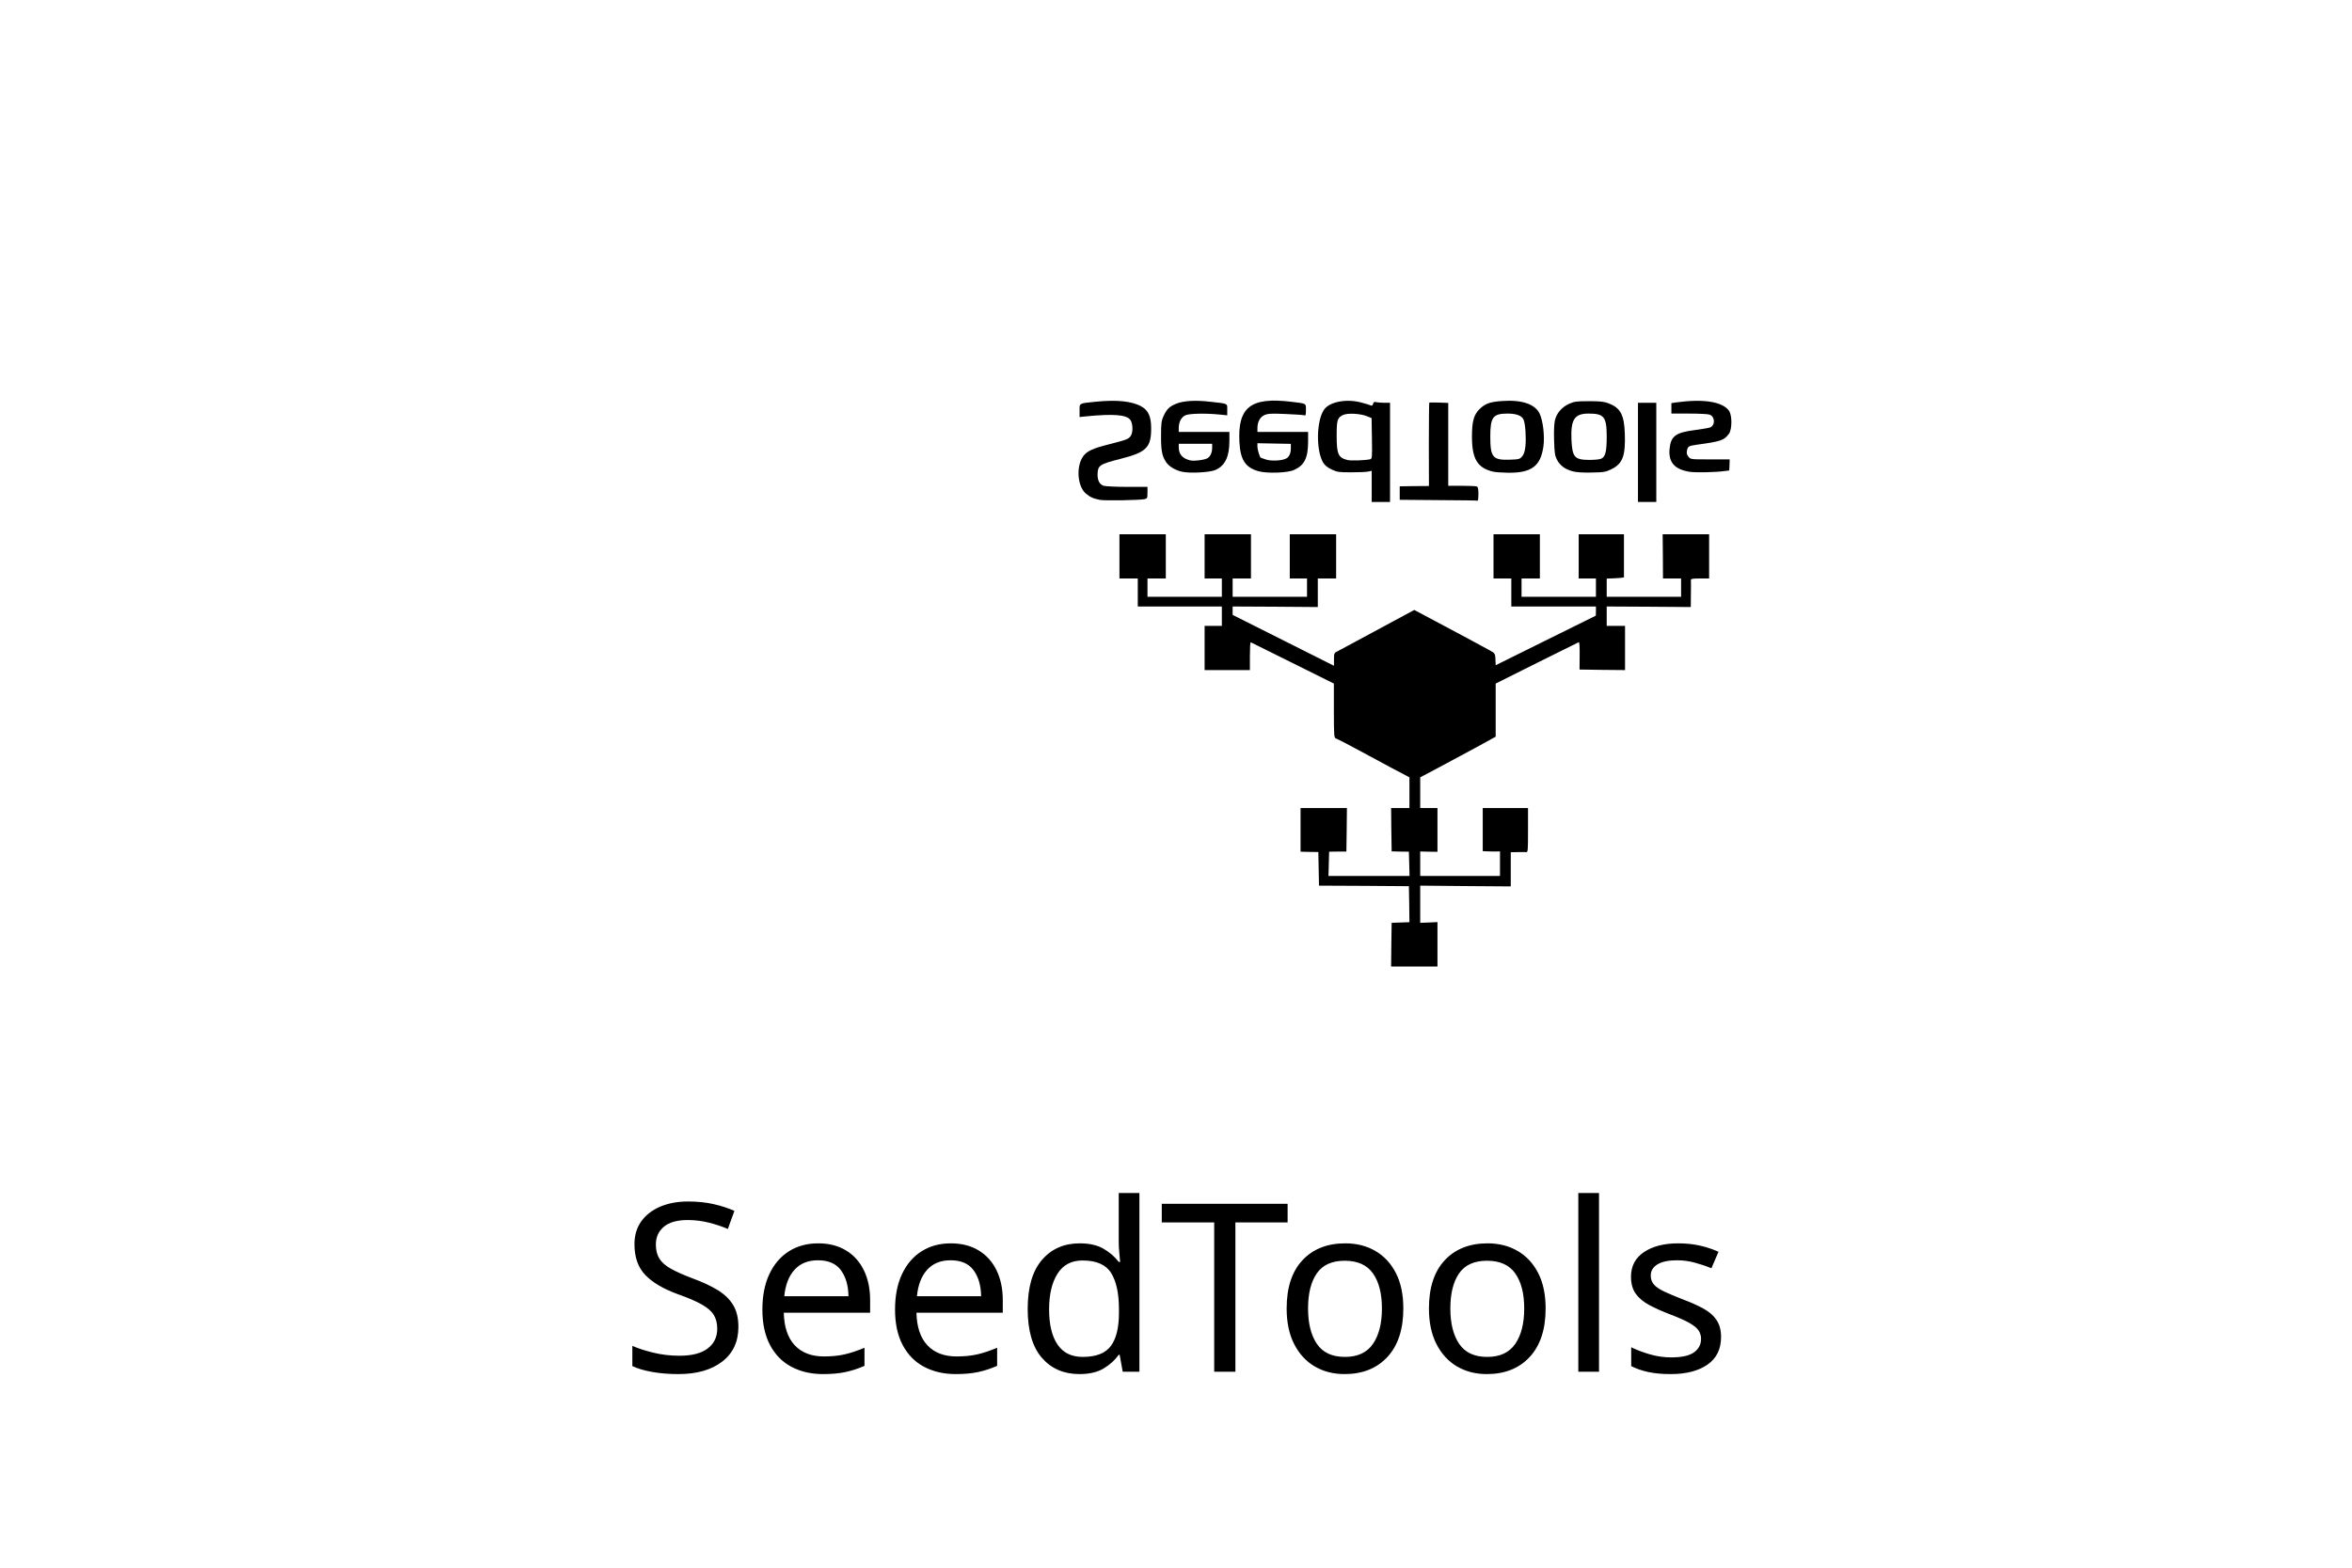
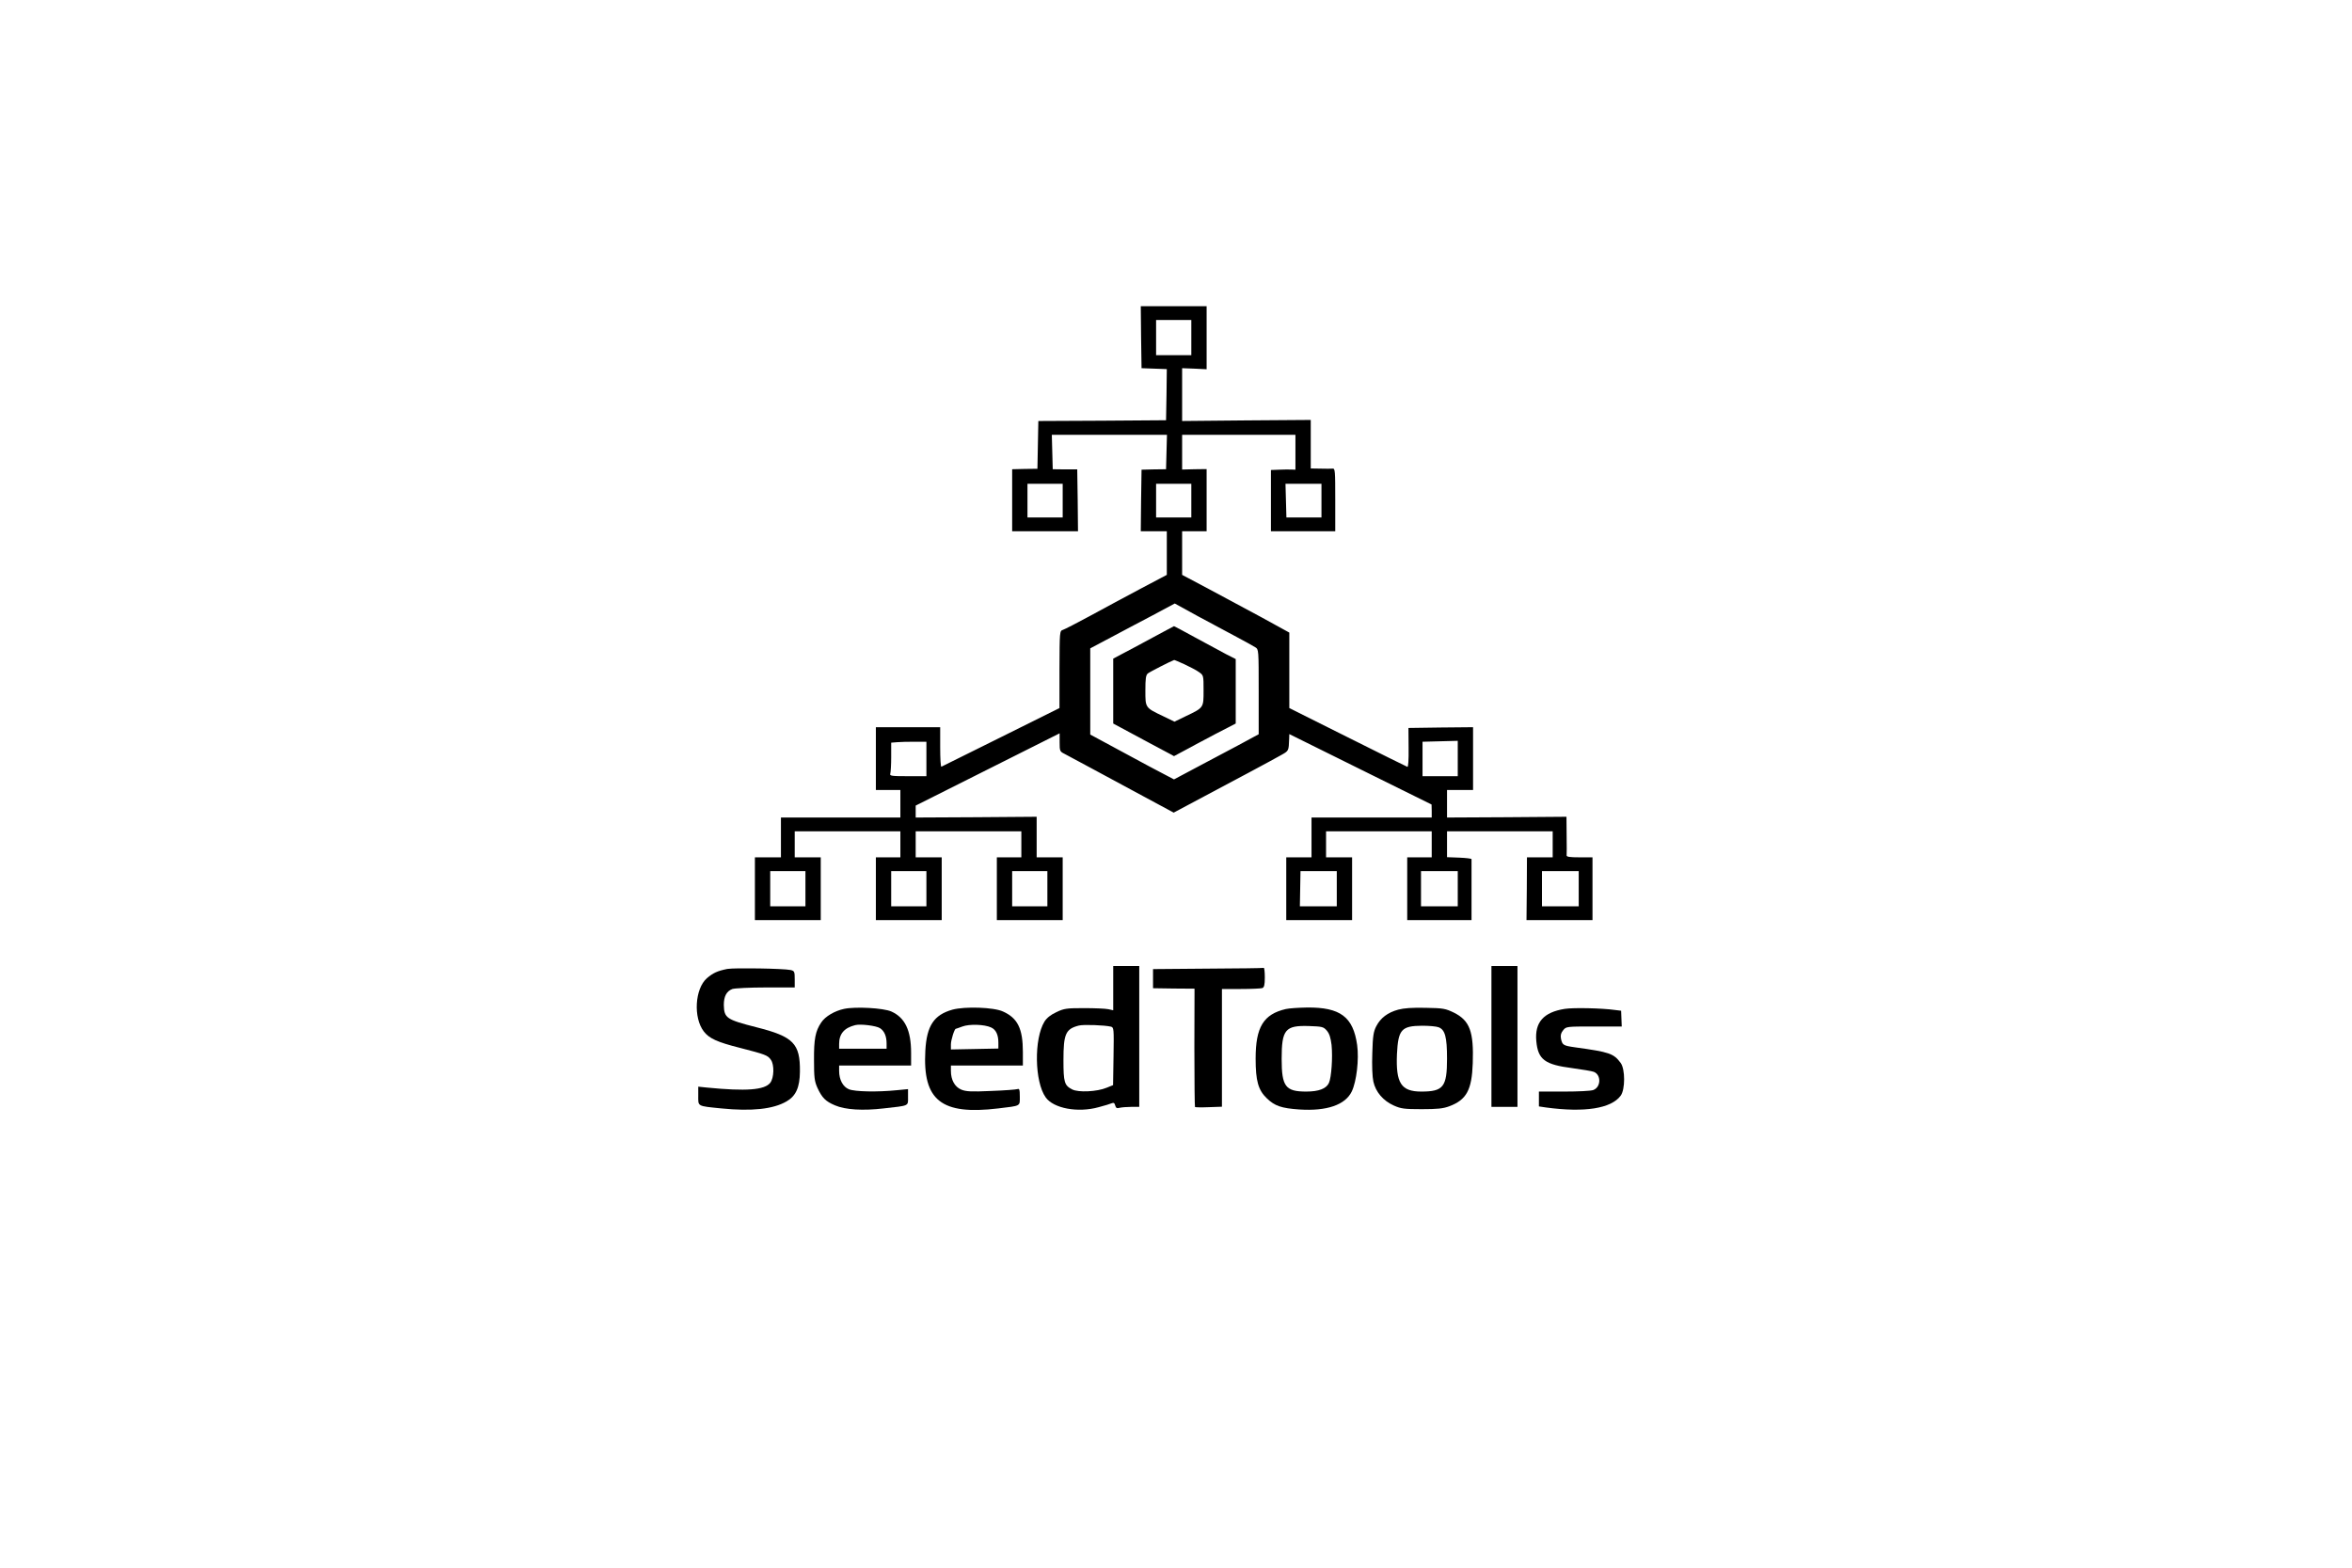
- <svg xmlns="http://www.w3.org/2000/svg" width="1200" height="800" viewBox="0 0 1200 800" preserveAspectRatio="xMidYMid meet">
-   <g transform="translate(300,40) scale(0.055)" fill="currentColor" stroke="none">
-     <path d="M7452 8038 l3 -203 83 -3 82 -3 -2 -167 -3 -167 -417 -3 -417 -2 -3     -156 -3 -156 -82 -1 -83 -2 0 -202 0 -203 215 0 215 0 -2 202 -3 202 -80 0     -80 1 -3 113 -3 112 376 0 376 0 -3 -112 -3 -113 -80 -1 -80 -2 -3 -201 -2     -201 85 0 85 0 0 -142 0 -143 -178 -94 c-97 -52 -245 -131 -327 -176 -83 -45     -161 -85 -173 -89 -22 -7 -22 -9 -23 -259 l0 -252 -382 -190 c-210 -104 -385     -191 -389 -193 -5 -2 -8 55 -8 127 l0 131 -210 0 -210 0 0 -205 0 -205 80 0     80 0 0 -90 0 -90 -390 0 -390 0 0 -130 0 -130 -85 0 -85 0 0 -205 0 -205 215     0 215 0 0 205 0 205 -85 0 -85 0 0 85 0 85 345 0 345 0 0 -85 0 -85 -80 0 -80     0 0 -205 0 -205 215 0 215 0 0 205 0 205 -85 0 -85 0 0 85 0 85 345 0 345 0 0     -85 0 -85 -80 0 -80 0 0 -205 0 -205 215 0 215 0 0 205 0 205 -85 0 -85 0 0     133 0 132 -395 -3 -395 -2 0 39 0 39 470 236 470 236 0 -59 c0 -56 2 -60 30     -74 16 -9 96 -51 177 -95 82 -44 236 -127 343 -185 l195 -105 90 48 c294 156     567 302 610 327 52 29 51 27 54 108 l1 30 464 -230 465 -230 1 -42 0 -43 -392     0 -393 0 0 -130 0 -130 -82 0 -83 0 0 -205 0 -205 215 0 215 0 0 205 0 205     -85 0 -85 0 0 85 0 85 345 0 345 0 0 -85 0 -85 -80 0 -80 0 0 -205 0 -205 210     0 210 0 0 195 c0 107 0 198 0 203 0 4 -36 8 -80 10 l-80 3 0 84 0 85 345 0     345 0 0 -85 0 -85 -84 0 -84 0 -1 -205 -2 -205 216 0 215 0 0 205 0 205 -85 0     c-63 0 -85 3 -84 13 1 6 1 66 0 132 l-1 120 -390 -3 -390 -2 0 90 0 90 85 0     85 0 0 205 0 205 -211 -2 -211 -3 1 -129 c1 -82 -2 -127 -8 -125 -6 2 -181 89     -391 194 l-380 190 0 246 0 247 -182 100 c-101 54 -258 139 -350 188 l-168 89     0 143 0 142 80 0 80 0 0 203 0 203 -80 -1 -80 -2 0 113 0 114 370 0 370 0 0     -114 0 -114 -27 1 c-16 1 -52 0 -80 -1 l-53 -2 0 -200 0 -200 210 0 210 0 0     206 c0 189 -1 205 -17 203 -10 -1 -46 -1 -80 0 l-63 1 0 159 0 158 -420 -3     -420 -4 0 172 0 173 80 -3 80 -4 0 206 0 206 -215 0 -215 0 2 -202z" />
-     <path d="M7605 6117 c-33 -18 -122 -65 -197 -106 l-138 -73 0 -212 0 -212 199     -107 198 -106 149 80 c82 44 173 92 202 106 l52 27 0 211 0 210 -63 32 c-34     18 -124 67 -200 108 -75 41 -138 75 -140 75 -1 -1 -29 -15 -62 -33z m130 -216     c36 -17 79 -39 95 -51 30 -21 30 -22 30 -120 0 -114 2 -112 -118 -169 l-72     -35 -72 35 c-120 57 -118 55 -118 169 0 77 3 100 16 111 12 10 151 81 172 88     1 1 32 -12 67 -28z" />
-     <path d="M7270 3785 l0 -144 -32 7 c-18 4 -89 7 -158 7 -114 0 -130 -2 -181     -26 -38 -18 -63 -38 -78 -62 -69 -112 -65 -393 8 -495 51 -72 210 -102 346     -64 39 10 77 22 86 26 12 5 18 1 22 -15 5 -17 11 -20 29 -15 13 3 47 6 76 6     l52 0 0 460 0 460 -85 0 -85 0 0 -145z m-15 -251 c19 -5 20 -12 17 -194 l-3     -188 -42 -17 c-62 -26 -185 -32 -225 -11 -51 26 -57 47 -57 191 0 171 14 204     100 226 29 8 170 3 210 -7z" />
+ <svg xmlns="http://www.w3.org/2000/svg" version="1.0" width="1536pt" height="1024pt" viewBox="0 0 1536 1024" preserveAspectRatio="xMidYMid meet">
+   <g transform="translate(0,1024) scale(0.1,-0.1)" fill="currentColor" stroke="none">
+     <path d="M7452 8038 l3 -203 83 -3 82 -3 -2 -167 -3 -167 -417 -3 -417 -2 -3 -156 -3 -156 -82 -1 -83 -2 0 -202 0 -203 215 0 215 0 -2 202 -3 202 -80 0 -80 1 -3 113 -3 112 376 0 376 0 -3 -112 -3 -113 -80 -1 -80 -2 -3 -201 -2 -201 85 0 85 0 0 -142 0 -143 -178 -94 c-97 -52 -245 -131 -327 -176 -83 -45 -161 -85 -173 -89 -22 -7 -22 -9 -23 -259 l0 -252 -382 -190 c-210 -104 -385 -191 -389 -193 -5 -2 -8 55 -8 127 l0 131 -210 0 -210 0 0 -205 0 -205 80 0 80 0 0 -90 0 -90 -390 0 -390 0 0 -130 0 -130 -85 0 -85 0 0 -205 0 -205 215 0 215 0 0 205 0 205 -85 0 -85 0 0 85 0 85 345 0 345 0 0 -85 0 -85 -80 0 -80 0 0 -205 0 -205 215 0 215 0 0 205 0 205 -85 0 -85 0 0 85 0 85 345 0 345 0 0 -85 0 -85 -80 0 -80 0 0 -205 0 -205 215 0 215 0 0 205 0 205 -85 0 -85 0 0 133 0 132 -395 -3 -395 -2 0 39 0 39 470 236 470 236 0 -59 c0 -56 2 -60 30 -74 16 -9 96 -51 177 -95 82 -44 236 -127 343 -185 l195 -105 90 48 c294 156 567 302 610 327 52 29 51 27 54 108 l1 30 464 -230 465 -230 1 -42 0 -43 -392 0 -393 0 0 -130 0 -130 -82 0 -83 0 0 -205 0 -205 215 0 215 0 0 205 0 205 -85 0 -85 0 0 85 0 85 345 0 345 0 0 -85 0 -85 -80 0 -80 0 0 -205 0 -205 210 0 210 0 0 195 c0 107 0 198 0 203 0 4 -36 8 -80 10 l-80 3 0 84 0 85 345 0 345 0 0 -85 0 -85 -84 0 -84 0 -1 -205 -2 -205 216 0 215 0 0 205 0 205 -85 0 c-63 0 -85 3 -84 13 1 6 1 66 0 132 l-1 120 -390 -3 -390 -2 0 90 0 90 85 0 85 0 0 205 0 205 -211 -2 -211 -3 1 -129 c1 -82 -2 -127 -8 -125 -6 2 -181 89 -391 194 l-380 190 0 246 0 247 -182 100 c-101 54 -258 139 -350 188 l-168 89 0 143 0 142 80 0 80 0 0 203 0 203 -80 -1 -80 -2 0 113 0 114 370 0 370 0 0 -114 0 -114 -27 1 c-16 1 -52 0 -80 -1 l-53 -2 0 -200 0 -200 210 0 210 0 0 206 c0 189 -1 205 -17 203 -10 -1 -46 -1 -80 0 l-63 1 0 159 0 158 -420 -3 -420 -4 0 172 0 173 80 -3 80 -4 0 206 0 206 -215 0 -215 0 2 -202z m328 -3 l0 -115 -115 0 -115 0 0 115 0 115 115 0 115 0 0 -115z m-840 -1065 l0 -110 -115 0 -115 0 0 110 0 110 115 0 115 0 0 -110z m840 0 l0 -110 -115 0 -115 0 0 110 0 110 115 0 115 0 0 -110z m850 0 l0 -110 -114 0 -115 0 -3 110 -3 110 118 0 117 0 0 -110z m-555 -890 c55 -29 110 -60 123 -68 22 -14 22 -15 22 -291 l0 -277 -137 -74 c-76 -40 -201 -107 -277 -147 l-139 -74 -61 32 c-34 17 -157 83 -273 146 l-213 115 0 281 0 282 132 70 c72 39 197 104 276 146 l144 77 151 -83 c84 -45 197 -106 252 -135z m-2025 -797 l0 -113 -121 0 c-106 0 -120 2 -115 16 3 9 6 58 6 109 l0 94 38 3 c20 2 72 3 114 3 l78 0 0 -112z m3470 2 l0 -115 -115 0 -115 0 0 113 0 112 115 3 115 3 0 -116z m-4260 -850 l0 -115 -115 0 -115 0 0 115 0 115 115 0 115 0 0 -115z m790 0 l0 -115 -115 0 -115 0 0 115 0 115 115 0 115 0 0 -115z m790 0 l0 -115 -115 0 -115 0 0 115 0 115 115 0 115 0 0 -115z m1890 0 l0 -115 -121 0 -120 0 2 115 2 115 119 0 118 0 0 -115z m790 0 l0 -115 -120 0 -120 0 0 115 0 115 120 0 120 0 0 -115z m790 0 l0 -115 -120 0 -120 0 0 115 0 115 120 0 120 0 0 -115z" />
+     <path d="M7605 6117 c-33 -18 -122 -65 -197 -106 l-138 -73 0 -212 0 -212 199 -107 198 -106 149 80 c82 44 173 92 202 106 l52 27 0 211 0 210 -63 32 c-34 18 -124 67 -200 108 -75 41 -138 75 -140 75 -1 -1 -29 -15 -62 -33z m130 -216 c36 -17 79 -39 95 -51 30 -21 30 -22 30 -120 0 -114 2 -112 -118 -169 l-72 -35 -72 35 c-120 57 -118 55 -118 169 0 77 3 100 16 111 12 10 151 81 172 88 1 1 32 -12 67 -28z" />
+     <path d="M7270 3785 l0 -144 -32 7 c-18 4 -89 7 -158 7 -114 0 -130 -2 -181 -26 -38 -18 -63 -38 -78 -62 -69 -112 -65 -393 8 -495 51 -72 210 -102 346 -64 39 10 77 22 86 26 12 5 18 1 22 -15 5 -17 11 -20 29 -15 13 3 47 6 76 6 l52 0 0 460 0 460 -85 0 -85 0 0 -145z m-15 -251 c19 -5 20 -12 17 -194 l-3 -188 -42 -17 c-62 -26 -185 -32 -225 -11 -51 26 -57 47 -57 191 0 171 14 204 100 226 29 8 170 3 210 -7z" />
    <path d="M9740 3470 l0 -460 85 0 85 0 0 460 0 460 -85 0 -85 0 0 -460z" />
-     <path d="M4750 3911 c-65 -13 -93 -26 -134 -61 -78 -69 -89 -257 -20 -347 35     -46 87 -70 238 -108 163 -42 180 -48 200 -77 24 -33 21 -119 -4 -151 -37 -47     -158 -56 -412 -31 l-58 6 0 -60 c0 -70 -9 -66 150 -82 199 -20 340 -5 427 46     61 35 86 92 87 194 2 184 -42 229 -284 290 -196 50 -211 60 -213 146 0 56 18     90 56 104 17 5 113 10 218 10 l189 0 0 54 c0 50 -2 54 -27 60 -48 10 -366 15     -413 7z" />
-     <path d="M7888 3913 l-358 -3 0 -63 0 -62 135 -2 136 -1 -1 -385 c0 -211 2     -386 4 -388 2 -2 43 -3 90 -1 l86 3 0 385 0 384 124 0 c68 0 131 3 140 6 12 5     16 21 16 70 0 35 -3 63 -7 62 -5 -2 -169 -4 -365 -5z" />
-     <path d="M5512 3650 c-61 -13 -123 -49 -149 -89 -38 -56 -48 -108 -47 -246 0     -113 3 -137 22 -180 30 -65 53 -89 115 -115 67 -29 182 -36 318 -20 170 19     159 14 159 74 l0 52 -72 -7 c-128 -13 -275 -10 -314 6 -39 16 -64 62 -64 120     l0 35 235 0 235 0 0 83 c0 147 -40 230 -129 270 -52 23 -235 33 -309 17z m235     -126 c28 -18 43 -52 43 -100 l0 -34 -155 0 -155 0 0 31 c0 66 33 105 105 123     35 9 138 -4 162 -20z" />
-     <path d="M6220 3645 c-121 -34 -168 -105 -177 -268 -18 -325 104 -422 477     -377 149 18 140 13 140 77 0 46 -3 54 -16 49 -9 -3 -86 -9 -172 -12 -131 -6     -163 -4 -195 9 -42 18 -67 63 -67 122 l0 35 235 0 235 0 0 88 c0 153 -34 222     -130 265 -60 28 -249 34 -330 12z m252 -116 c32 -14 48 -48 48 -99 l0 -39     -155 -3 -155 -3 0 33 c0 28 23 102 32 102 2 0 21 7 43 15 45 17 144 14 187 -6z" />
-     <path d="M8397 3649 c-146 -34 -197 -118 -197 -324 0 -145 17 -206 74 -260 51     -49 95 -64 211 -72 180 -12 301 30 343 118 31 65 48 209 35 303 -26 184 -110     247 -327 245 -56 -1 -118 -5 -139 -10z m268 -141 c17 -20 25 -46 31 -94 8 -81     -1 -211 -17 -247 -17 -38 -66 -57 -149 -57 -135 0 -160 33 -160 213 0 192 23     220 178 215 88 -3 95 -5 117 -30z" />
-     <path d="M9131 3645 c-69 -19 -115 -54 -143 -108 -18 -35 -23 -63 -26 -176 -3     -82 0 -155 7 -186 15 -68 64 -125 133 -156 47 -21 68 -24 183 -24 103 0 140 4     180 19 112 42 147 106 153 281 7 206 -19 278 -122 330 -56 27 -69 30 -185 32     -90 2 -142 -2 -180 -12z m264 -115 c42 -16 55 -63 55 -205 0 -185 -24 -215     -168 -215 -132 0 -167 55 -159 245 8 160 29 184 164 185 45 0 93 -4 108 -10z" />
-     <path d="M10218 3650 c-138 -22 -196 -88 -185 -210 11 -121 55 -154 235 -177     64 -9 127 -19 140 -24 50 -19 48 -100 -3 -119 -15 -6 -100 -10 -191 -10 l-164     0 0 -49 0 -48 47 -7 c251 -34 425 -7 487 77 30 41 30 173 0 214 -46 62 -73 71     -298 102 -78 11 -83 15 -92 57 -4 21 0 37 14 54 20 25 21 25 202 25 l181 0 -2     51 -2 52 -41 5 c-84 12 -273 16 -328 7z" />
+     <path d="M4750 3911 c-65 -13 -93 -26 -134 -61 -78 -69 -89 -257 -20 -347 35 -46 87 -70 238 -108 163 -42 180 -48 200 -77 24 -33 21 -119 -4 -151 -37 -47 -158 -56 -412 -31 l-58 6 0 -60 c0 -70 -9 -66 150 -82 199 -20 340 -5 427 46 61 35 86 92 87 194 2 184 -42 229 -284 290 -196 50 -211 60 -213 146 0 56 18 90 56 104 17 5 113 10 218 10 l189 0 0 54 c0 50 -2 54 -27 60 -48 10 -366 15 -413 7z" />
+     <path d="M7888 3913 l-358 -3 0 -63 0 -62 135 -2 136 -1 -1 -385 c0 -211 2 -386 4 -388 2 -2 43 -3 90 -1 l86 3 0 385 0 384 124 0 c68 0 131 3 140 6 12 5 16 21 16 70 0 35 -3 63 -7 62 -5 -2 -169 -4 -365 -5z" />
+     <path d="M5512 3650 c-61 -13 -123 -49 -149 -89 -38 -56 -48 -108 -47 -246 0 -113 3 -137 22 -180 30 -65 53 -89 115 -115 67 -29 182 -36 318 -20 170 19 159 14 159 74 l0 52 -72 -7 c-128 -13 -275 -10 -314 6 -39 16 -64 62 -64 120 l0 35 235 0 235 0 0 83 c0 147 -40 230 -129 270 -52 23 -235 33 -309 17z m235 -126 c28 -18 43 -52 43 -100 l0 -34 -155 0 -155 0 0 31 c0 66 33 105 105 123 35 9 138 -4 162 -20z" />
+     <path d="M6220 3645 c-121 -34 -168 -105 -177 -268 -18 -325 104 -422 477 -377 149 18 140 13 140 77 0 46 -3 54 -16 49 -9 -3 -86 -9 -172 -12 -131 -6 -163 -4 -195 9 -42 18 -67 63 -67 122 l0 35 235 0 235 0 0 88 c0 153 -34 222 -130 265 -60 28 -249 34 -330 12z m252 -116 c32 -14 48 -48 48 -99 l0 -39 -155 -3 -155 -3 0 33 c0 28 23 102 32 102 2 0 21 7 43 15 45 17 144 14 187 -6z" />
+     <path d="M8397 3649 c-146 -34 -197 -118 -197 -324 0 -145 17 -206 74 -260 51 -49 95 -64 211 -72 180 -12 301 30 343 118 31 65 48 209 35 303 -26 184 -110 247 -327 245 -56 -1 -118 -5 -139 -10z m268 -141 c17 -20 25 -46 31 -94 8 -81 -1 -211 -17 -247 -17 -38 -66 -57 -149 -57 -135 0 -160 33 -160 213 0 192 23 220 178 215 88 -3 95 -5 117 -30z" />
+     <path d="M9131 3645 c-69 -19 -115 -54 -143 -108 -18 -35 -23 -63 -26 -176 -3 -82 0 -155 7 -186 15 -68 64 -125 133 -156 47 -21 68 -24 183 -24 103 0 140 4 180 19 112 42 147 106 153 281 7 206 -19 278 -122 330 -56 27 -69 30 -185 32 -90 2 -142 -2 -180 -12z m264 -115 c42 -16 55 -63 55 -205 0 -185 -24 -215 -168 -215 -132 0 -167 55 -159 245 8 160 29 184 164 185 45 0 93 -4 108 -10z" />
+     <path d="M10218 3650 c-138 -22 -196 -88 -185 -210 11 -121 55 -154 235 -177 64 -9 127 -19 140 -24 50 -19 48 -100 -3 -119 -15 -6 -100 -10 -191 -10 l-164 0 0 -49 0 -48 47 -7 c251 -34 425 -7 487 77 30 41 30 173 0 214 -46 62 -73 71 -298 102 -78 11 -83 15 -92 57 -4 21 0 37 14 54 20 25 21 25 202 25 l181 0 -2 51 -2 52 -41 5 c-84 12 -273 16 -328 7z" />
  </g>
-   <text x="600" y="700" font-family="sans-serif" font-size="120" text-anchor="middle" fill="currentColor">
-     SeedTools
-   </text>
</svg>
